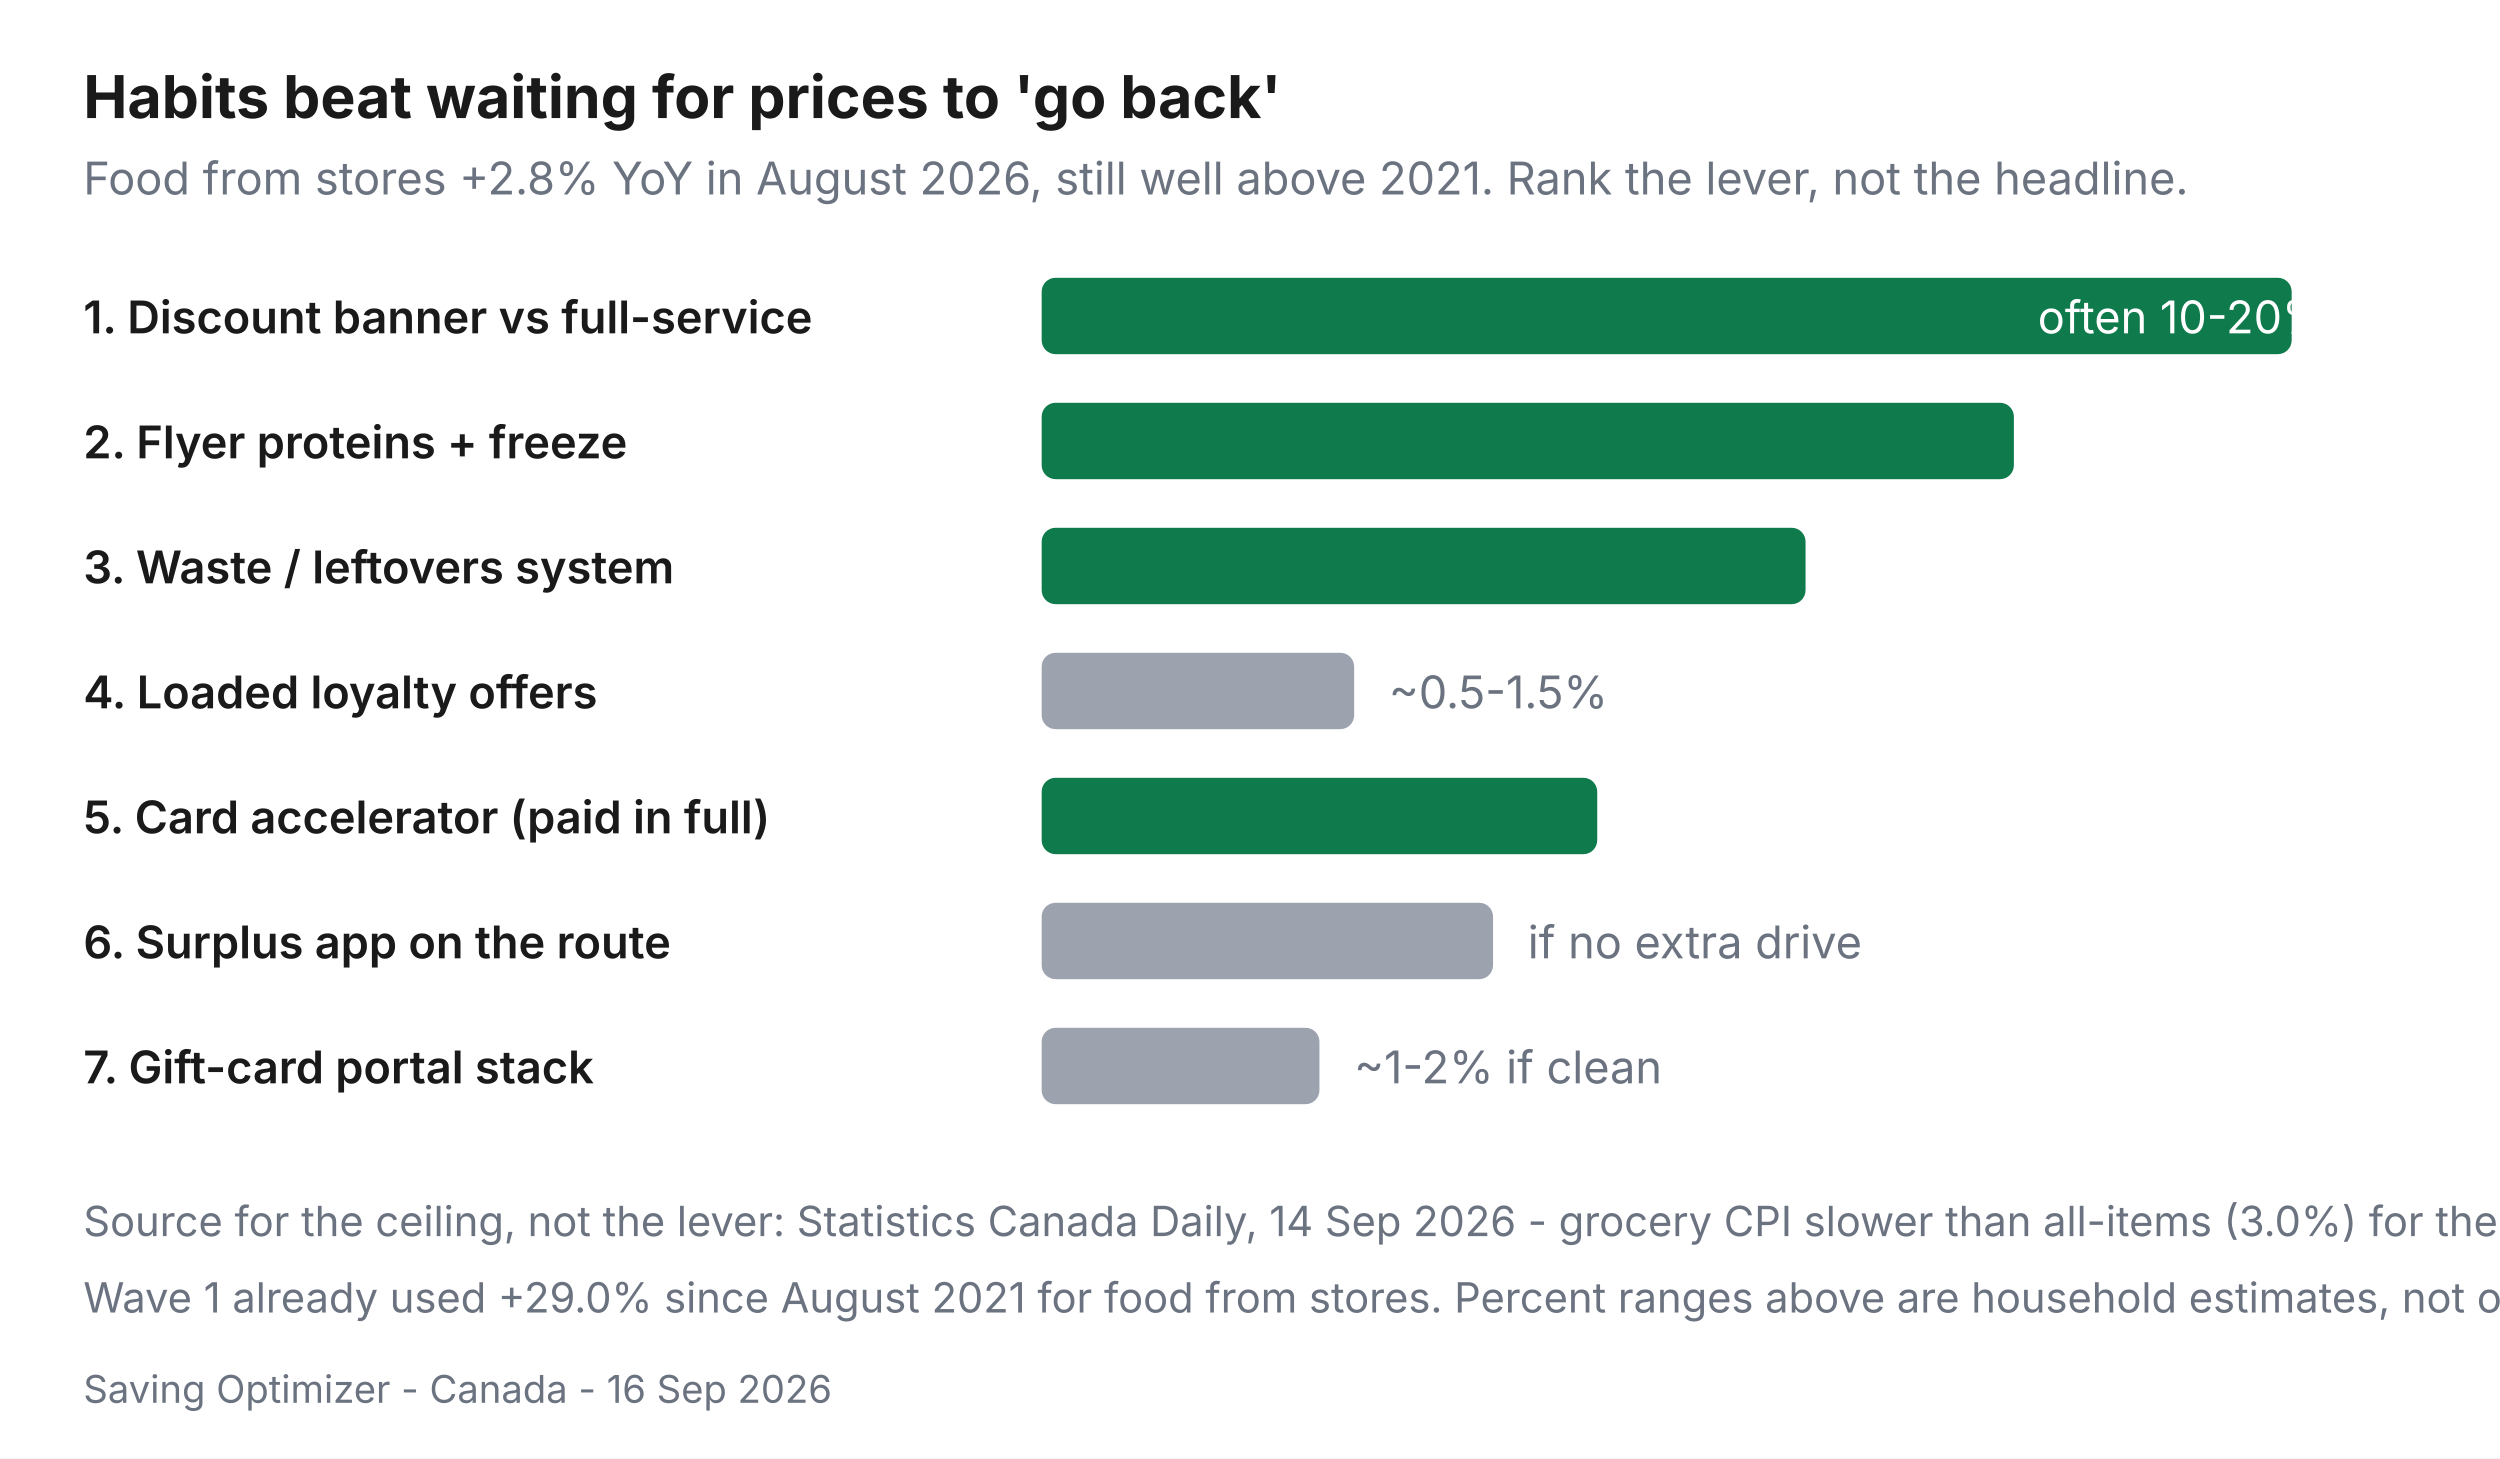
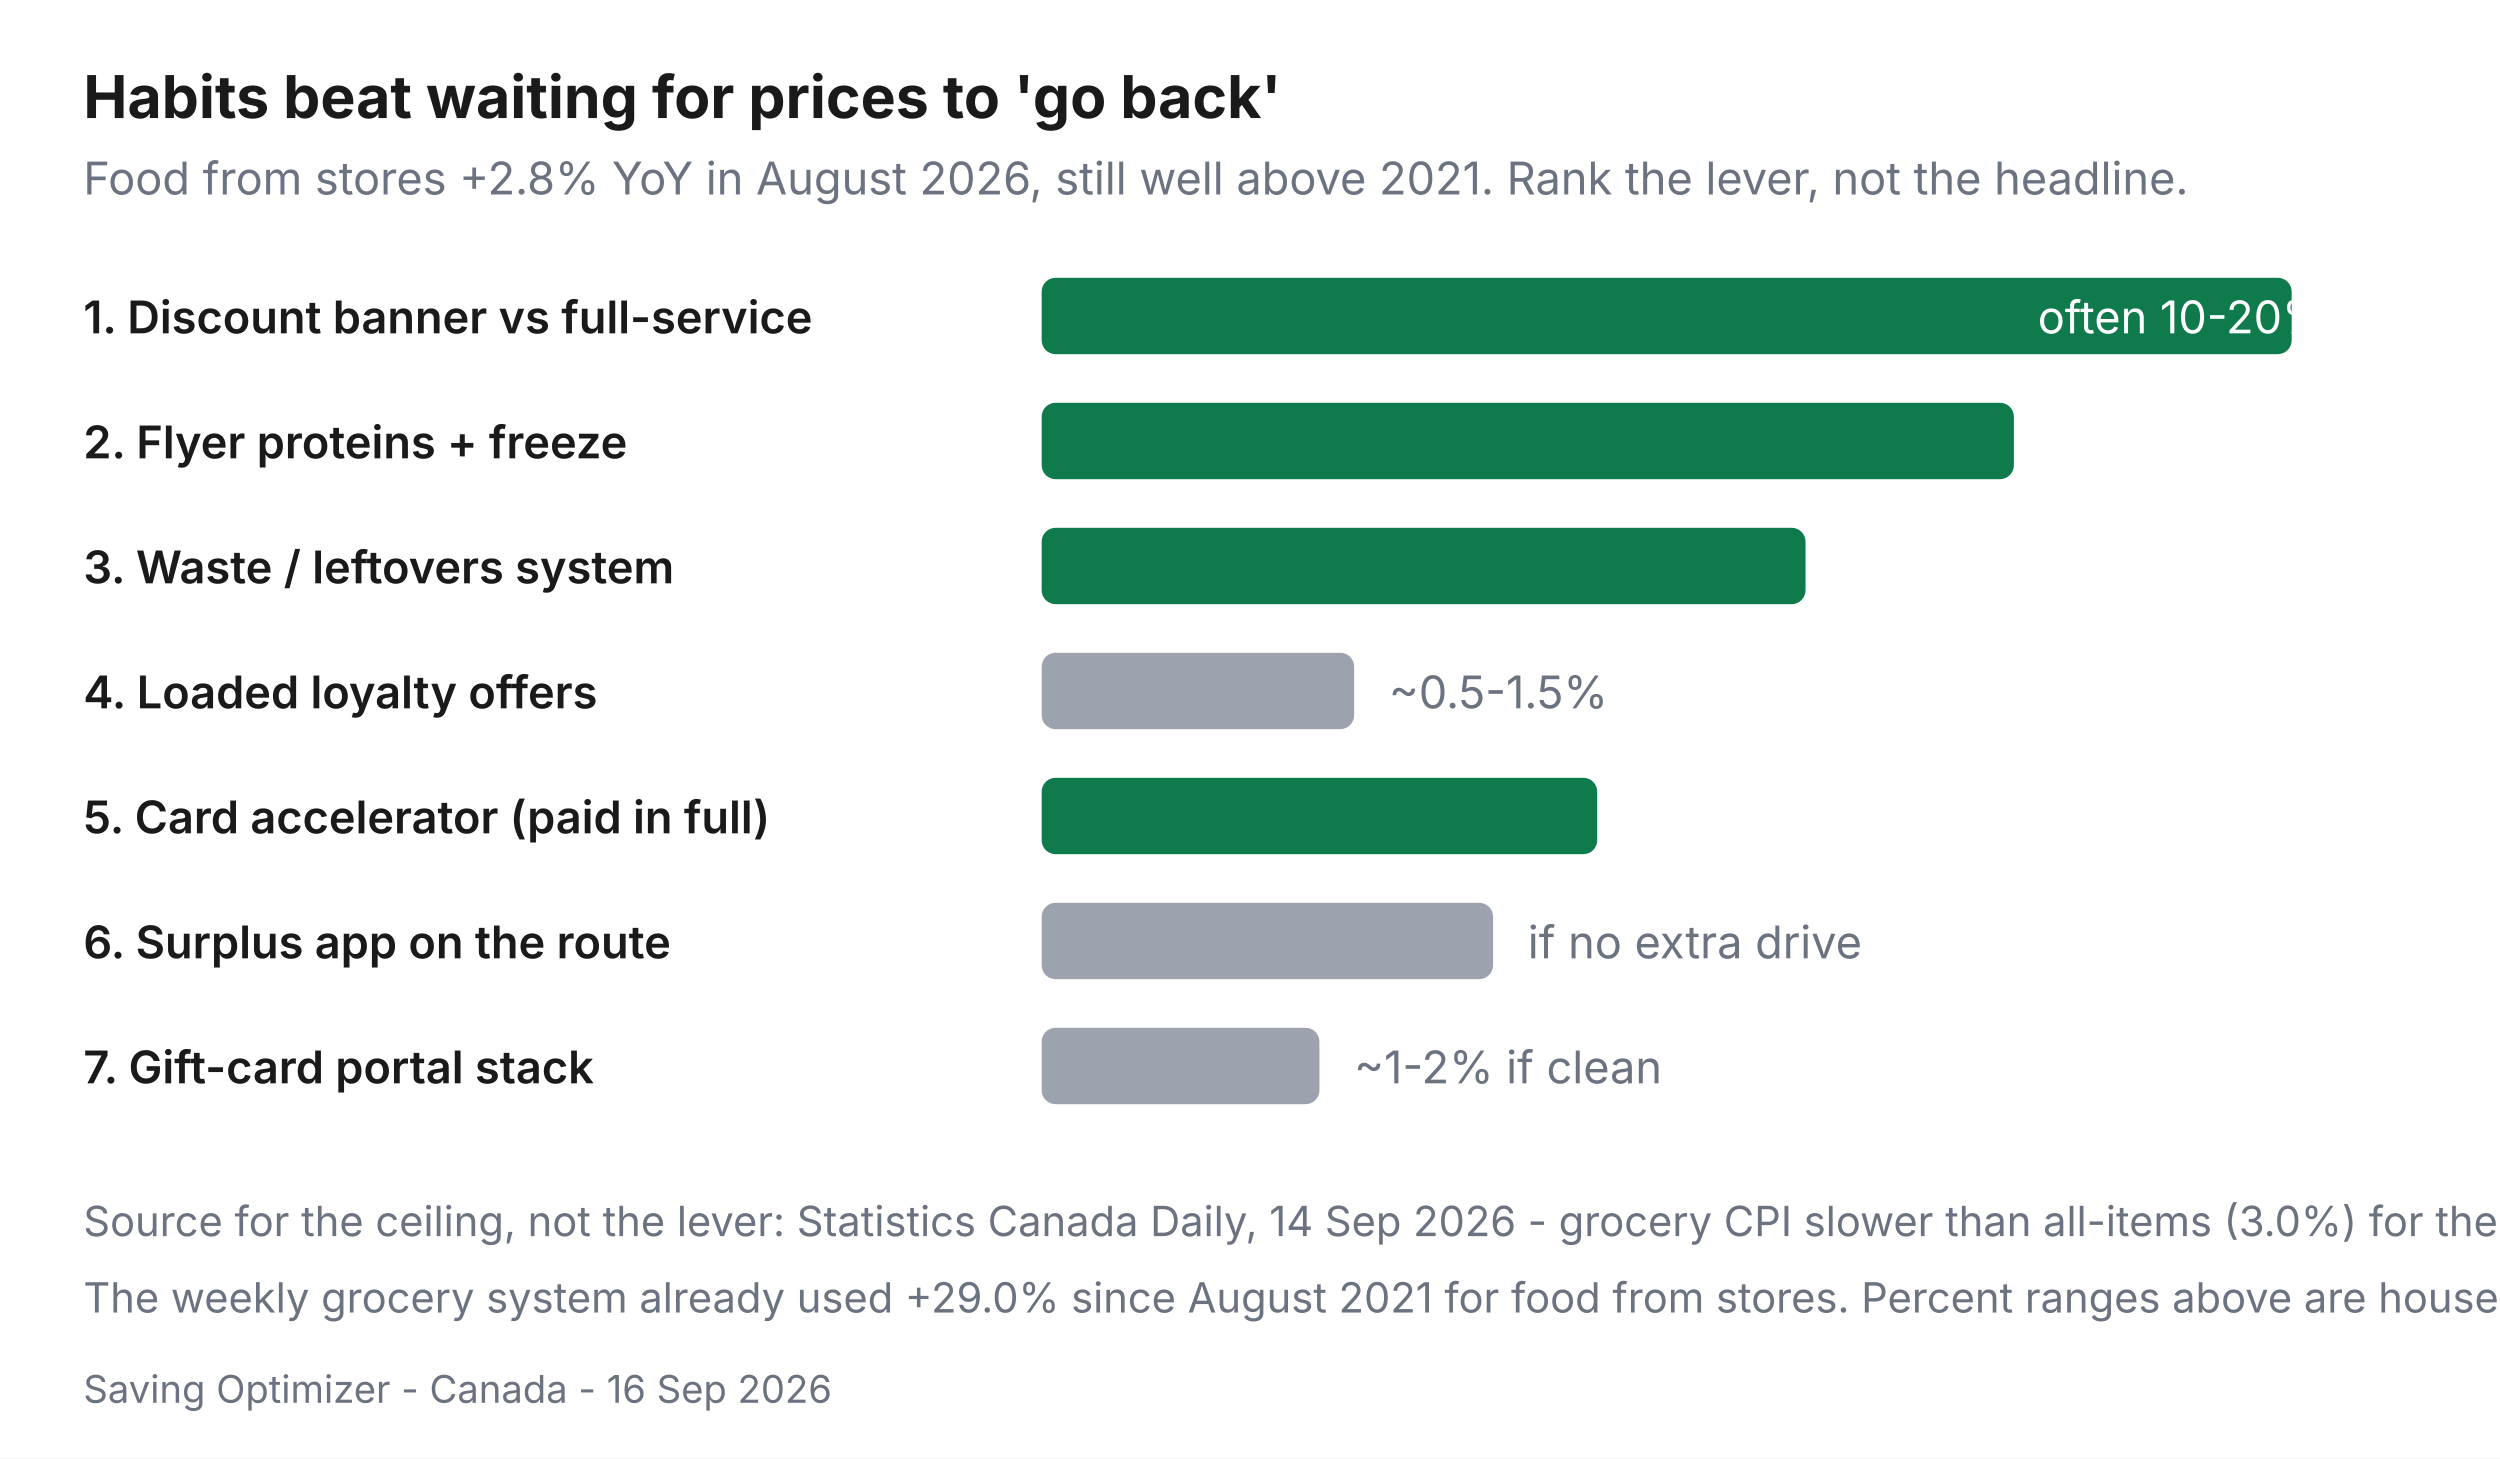
<svg xmlns="http://www.w3.org/2000/svg" viewBox="0 0 720 420" role="img" aria-labelledby="title desc">
  <rect width="720" height="420" fill="#FFFFFF" />
  <text x="24" y="34" font-family="Inter, system-ui, sans-serif" font-size="17" font-weight="700" fill="#1A1A1A">Habits beat waiting for prices to 'go back'</text>
  <text x="24" y="56" font-family="Inter, system-ui, sans-serif" font-size="13" fill="#6B7280">Food from stores +2.8% YoY in August 2026, still well above 2021. Rank the lever, not the headline.</text>
  <g font-family="Inter, system-ui, sans-serif" font-size="13">
    <text x="24" y="96" font-weight="600" fill="#1A1A1A">1. Discount banner vs full-service</text>
    <rect x="300" y="80" width="360" height="22" rx="4" fill="#0F7A4B" />
    <text x="670" y="96" text-anchor="end" fill="#FFFFFF">often 10-20%</text>
    <text x="24" y="132" font-weight="600" fill="#1A1A1A">2. Flyer proteins + freeze</text>
    <rect x="300" y="116" width="280" height="22" rx="4" fill="#0F7A4B" />
    <text x="590" y="132" fill="#FFFFFF">high on meat weeks</text>
    <text x="24" y="168" font-weight="600" fill="#1A1A1A">3. Waste / leftovers system</text>
    <rect x="300" y="152" width="220" height="22" rx="4" fill="#0F7A4B" />
    <text x="530" y="168" fill="#FFFFFF">quiet 5-10%</text>
    <text x="24" y="204" font-weight="600" fill="#1A1A1A">4. Loaded loyalty offers</text>
    <rect x="300" y="188" width="90" height="22" rx="4" fill="#9CA3AF" />
    <text x="400" y="204" fill="#6B7280">~0.5-1.5%</text>
    <text x="24" y="240" font-weight="600" fill="#1A1A1A">5. Card accelerator (paid in full)</text>
    <rect x="300" y="224" width="160" height="22" rx="4" fill="#0F7A4B" />
    <text x="470" y="240" fill="#FFFFFF">~1-6% at till</text>
    <text x="24" y="276" font-weight="600" fill="#1A1A1A">6. Surplus app on the route</text>
    <rect x="300" y="260" width="130" height="22" rx="4" fill="#9CA3AF" />
    <text x="440" y="276" fill="#6B7280">if no extra drive</text>
    <text x="24" y="312" font-weight="600" fill="#1A1A1A">7. Gift-card portal stack</text>
    <rect x="300" y="296" width="80" height="22" rx="4" fill="#9CA3AF" />
    <text x="390" y="312" fill="#6B7280">~1-2% if clean</text>
  </g>
  <text x="24" y="356" font-family="Inter, system-ui, sans-serif" font-size="12" fill="#6B7280">Source for the ceiling, not the lever: Statistics Canada Daily, 14 Sep 2026 - grocery CPI slower than all-items (3.0%) for the first time since July 2024.</text>
-   <text x="24" y="378" font-family="Inter, system-ui, sans-serif" font-size="12" fill="#6B7280">Wave 1 already used +29.0% since August 2021 for food from stores. Percent ranges above are household estimates, not official volumes.</text>
+   <text x="24" y="378" font-family="Inter, system-ui, sans-serif" font-size="12" fill="#6B7280">The weekly grocery system already used +29.0% since August 2021 for food from stores. Percent ranges above are household estimates, not official volumes.</text>
  <text x="24" y="404" font-family="Inter, system-ui, sans-serif" font-size="11" fill="#6B7280">Saving Optimizer - Canada - 16 Sep 2026</text>
</svg>
